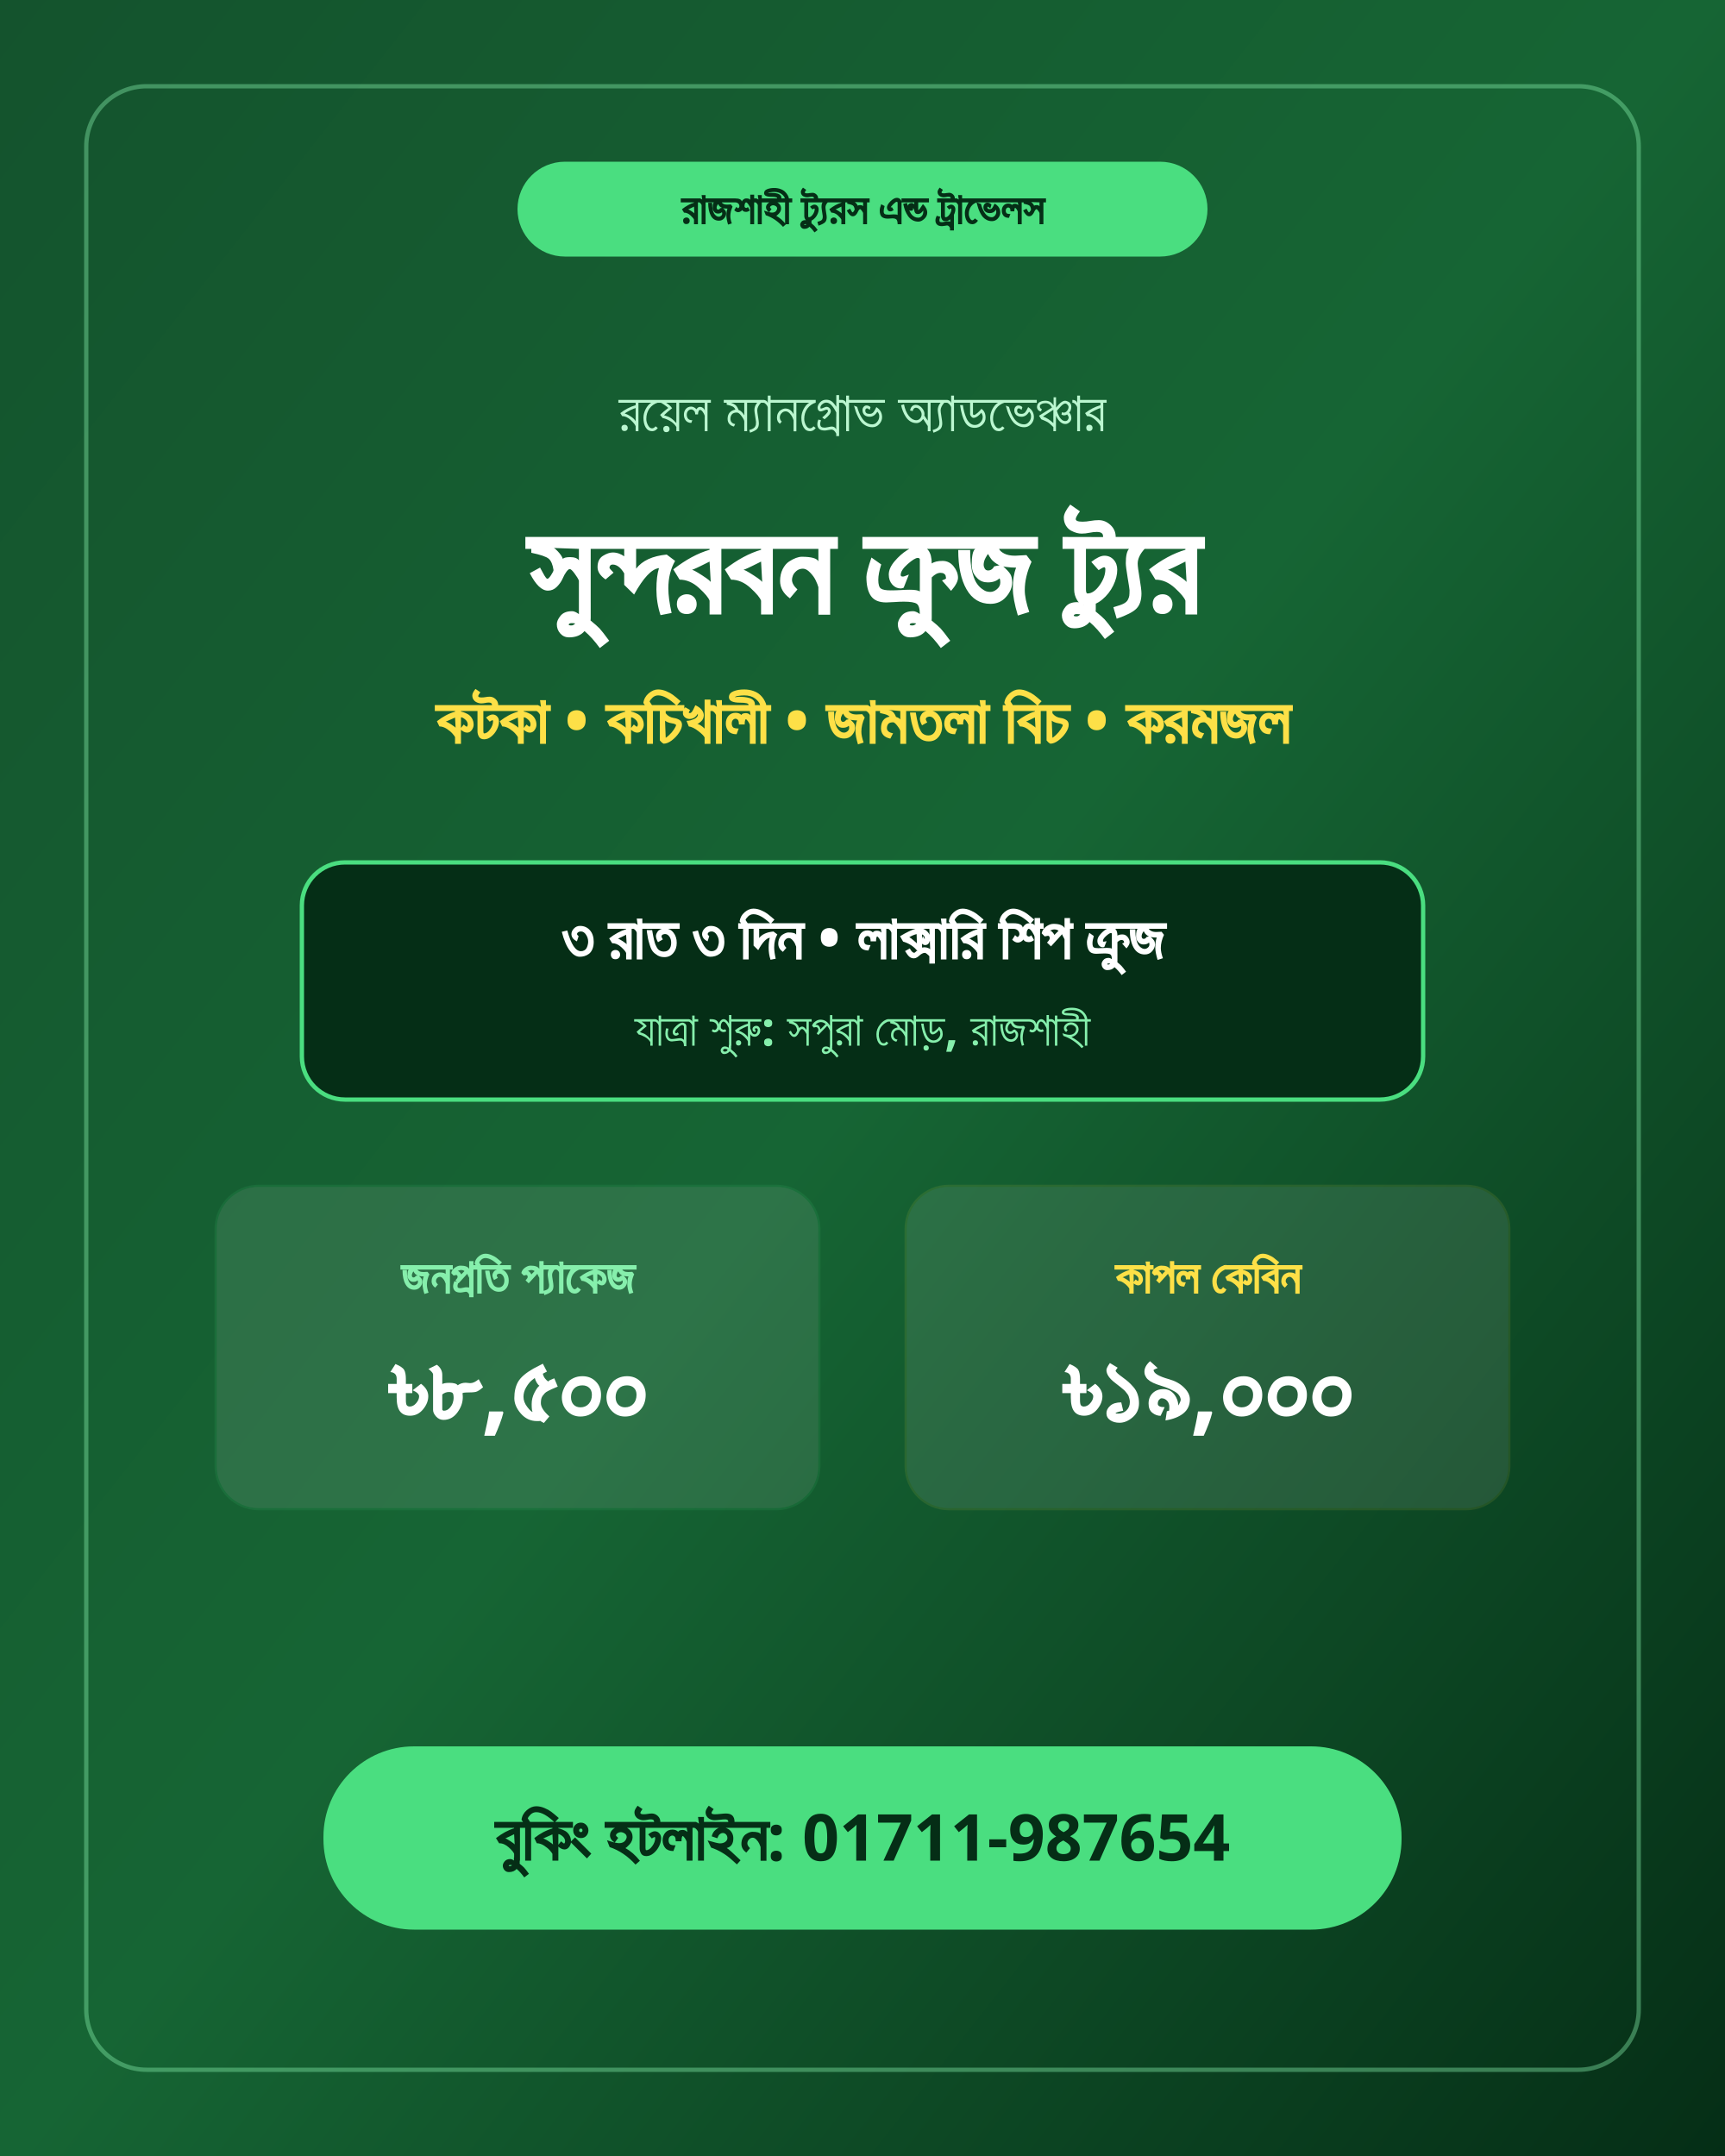
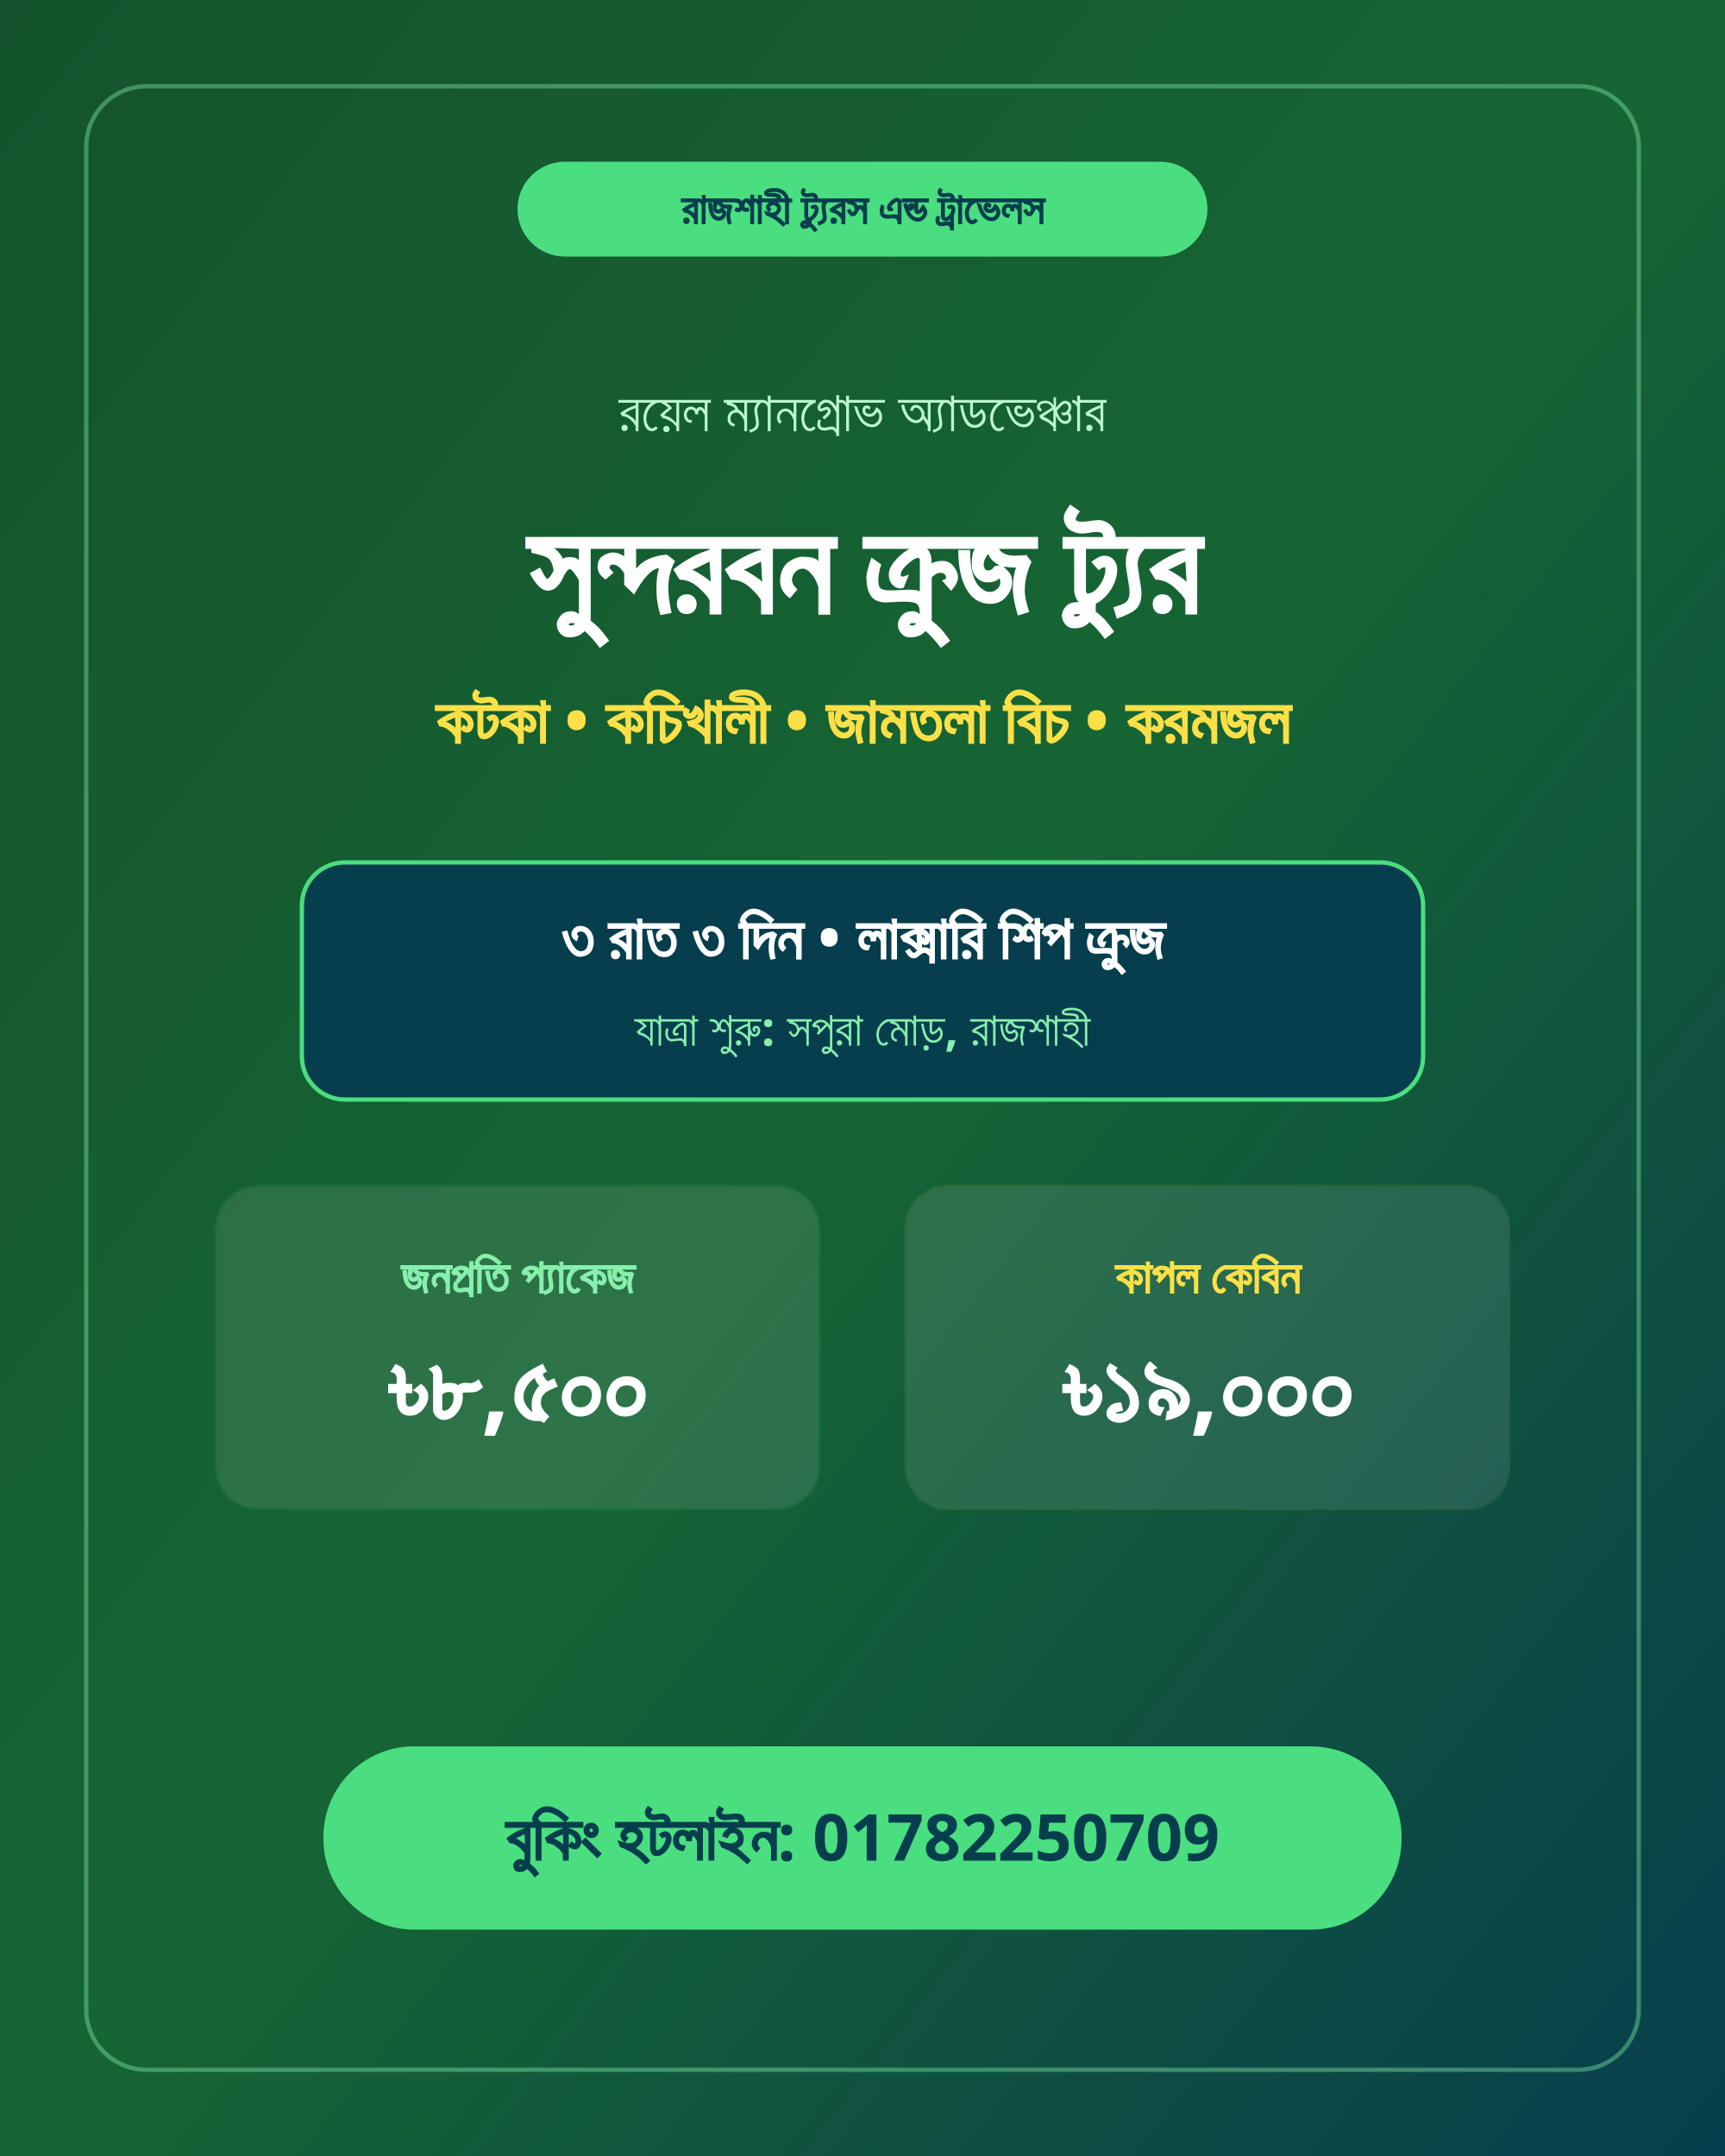
<svg xmlns="http://www.w3.org/2000/svg" viewBox="0 0 800 1000" width="800" height="1000">
  <defs>
    <linearGradient id="bg4" x1="0%" y1="0%" x2="100%" y2="100%">
      <stop offset="0%" stop-color="#14532d" />
      <stop offset="50%" stop-color="#166534" />
-       <stop offset="100%" stop-color="#052e16" />
+       <stop offset="100%" stop-color="#073e4d" />
    </linearGradient>
  </defs>
  <rect width="800" height="1000" fill="url(#bg4)" />
  <rect x="40" y="40" width="720" height="920" rx="28" fill="none" stroke="#86efac" stroke-width="2" opacity="0.4" />
  <rect x="240" y="75" width="320" height="44" rx="22" fill="#4ade80" />
-   <text x="400" y="104" text-anchor="middle" fill="#052e16" font-family="sans-serif" font-size="20" font-weight="800">রাজশাহী ট্যুরস এন্ড ট্রাভেলস</text>
+   <text x="400" y="104" text-anchor="middle" fill="#073e4d" font-family="sans-serif" font-size="20" font-weight="800">রাজশাহী ট্যুরস এন্ড ট্রাভেলস</text>
  <text x="400" y="200" text-anchor="middle" fill="#bbf7d0" font-family="sans-serif" font-size="26" font-weight="600">রয়েল ম্যানগ্রোভ অ্যাডভেঞ্চার</text>
  <text x="400" y="285" text-anchor="middle" fill="#ffffff" font-family="sans-serif" font-size="60" font-weight="900">সুন্দরবন ক্রুজ ট্যুর</text>
  <text x="400" y="345" text-anchor="middle" fill="#fde047" font-family="sans-serif" font-size="30" font-weight="700">কটকা • কচিখালী • জামতলা বিচ • করমজল</text>
-   <rect x="140" y="400" width="520" height="110" rx="20" fill="#052e16" stroke="#4ade80" stroke-width="2" />
+   <rect x="140" y="400" width="520" height="110" rx="20" fill="#073e4d" stroke="#4ade80" stroke-width="2" />
  <text x="400" y="445" text-anchor="middle" fill="#ffffff" font-family="sans-serif" font-size="28" font-weight="700">৩ রাত ৩ দিন • লাক্সারি শিপ ক্রুজ</text>
  <text x="400" y="485" text-anchor="middle" fill="#86efac" font-family="sans-serif" font-size="22" font-weight="600">যাত্রা শুরু: সপুরা মোড়, রাজশাহী</text>
  <rect x="100" y="550" width="280" height="150" rx="20" fill="#ffffff" opacity="0.1" stroke="#4ade80" />
  <text x="240" y="600" text-anchor="middle" fill="#86efac" font-family="sans-serif" font-size="22" font-weight="700">জনপ্রতি প্যাকেজ</text>
  <text x="240" y="660" text-anchor="middle" fill="#ffffff" font-family="sans-serif" font-size="46" font-weight="900">৳৮,৫০০</text>
  <rect x="420" y="550" width="280" height="150" rx="20" fill="#ffffff" opacity="0.1" stroke="#fde047" />
  <text x="560" y="600" text-anchor="middle" fill="#fde047" font-family="sans-serif" font-size="22" font-weight="700">কাপল কেবিন</text>
  <text x="560" y="660" text-anchor="middle" fill="#ffffff" font-family="sans-serif" font-size="46" font-weight="900">৳১৯,০০০</text>
  <rect x="150" y="810" width="500" height="85" rx="42" fill="#4ade80" />
-   <text x="400" y="863" text-anchor="middle" fill="#052e16" font-family="sans-serif" font-size="30" font-weight="900">বুকিং হটলাইন: 01711-987654</text>
+   <text x="400" y="863" text-anchor="middle" fill="#073e4d" font-family="sans-serif" font-size="30" font-weight="900">বুকিং হটলাইন: 01782250709</text>
</svg>
